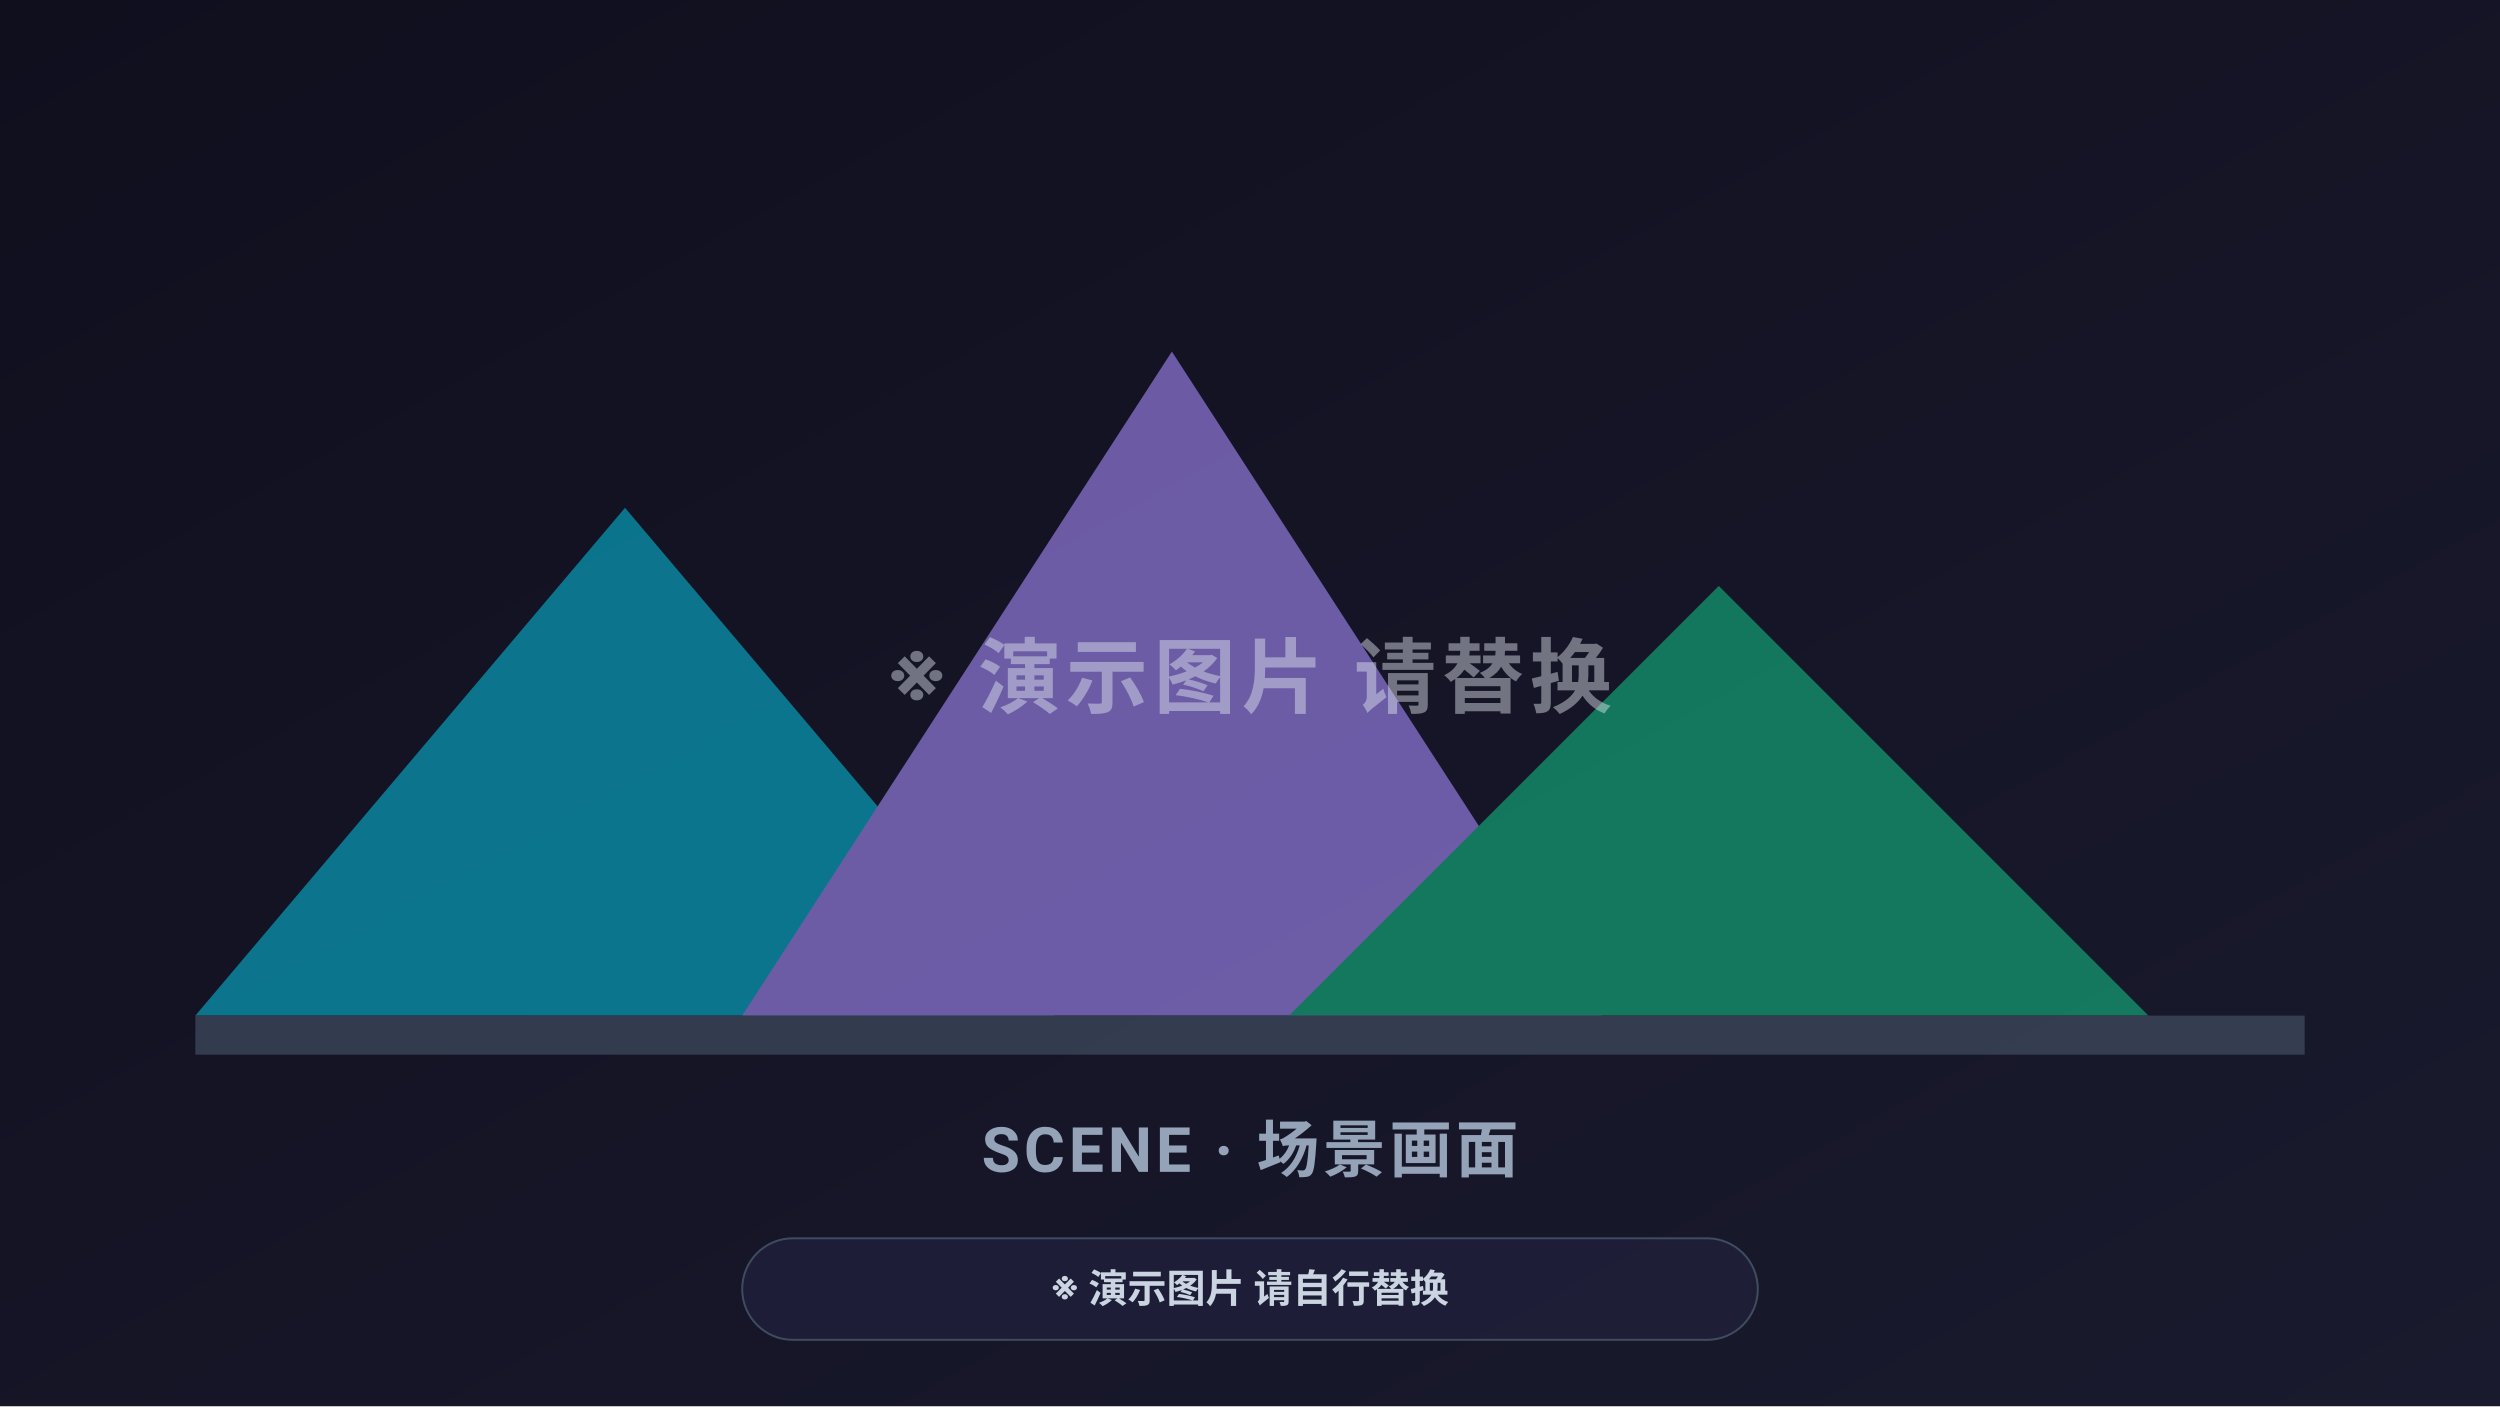
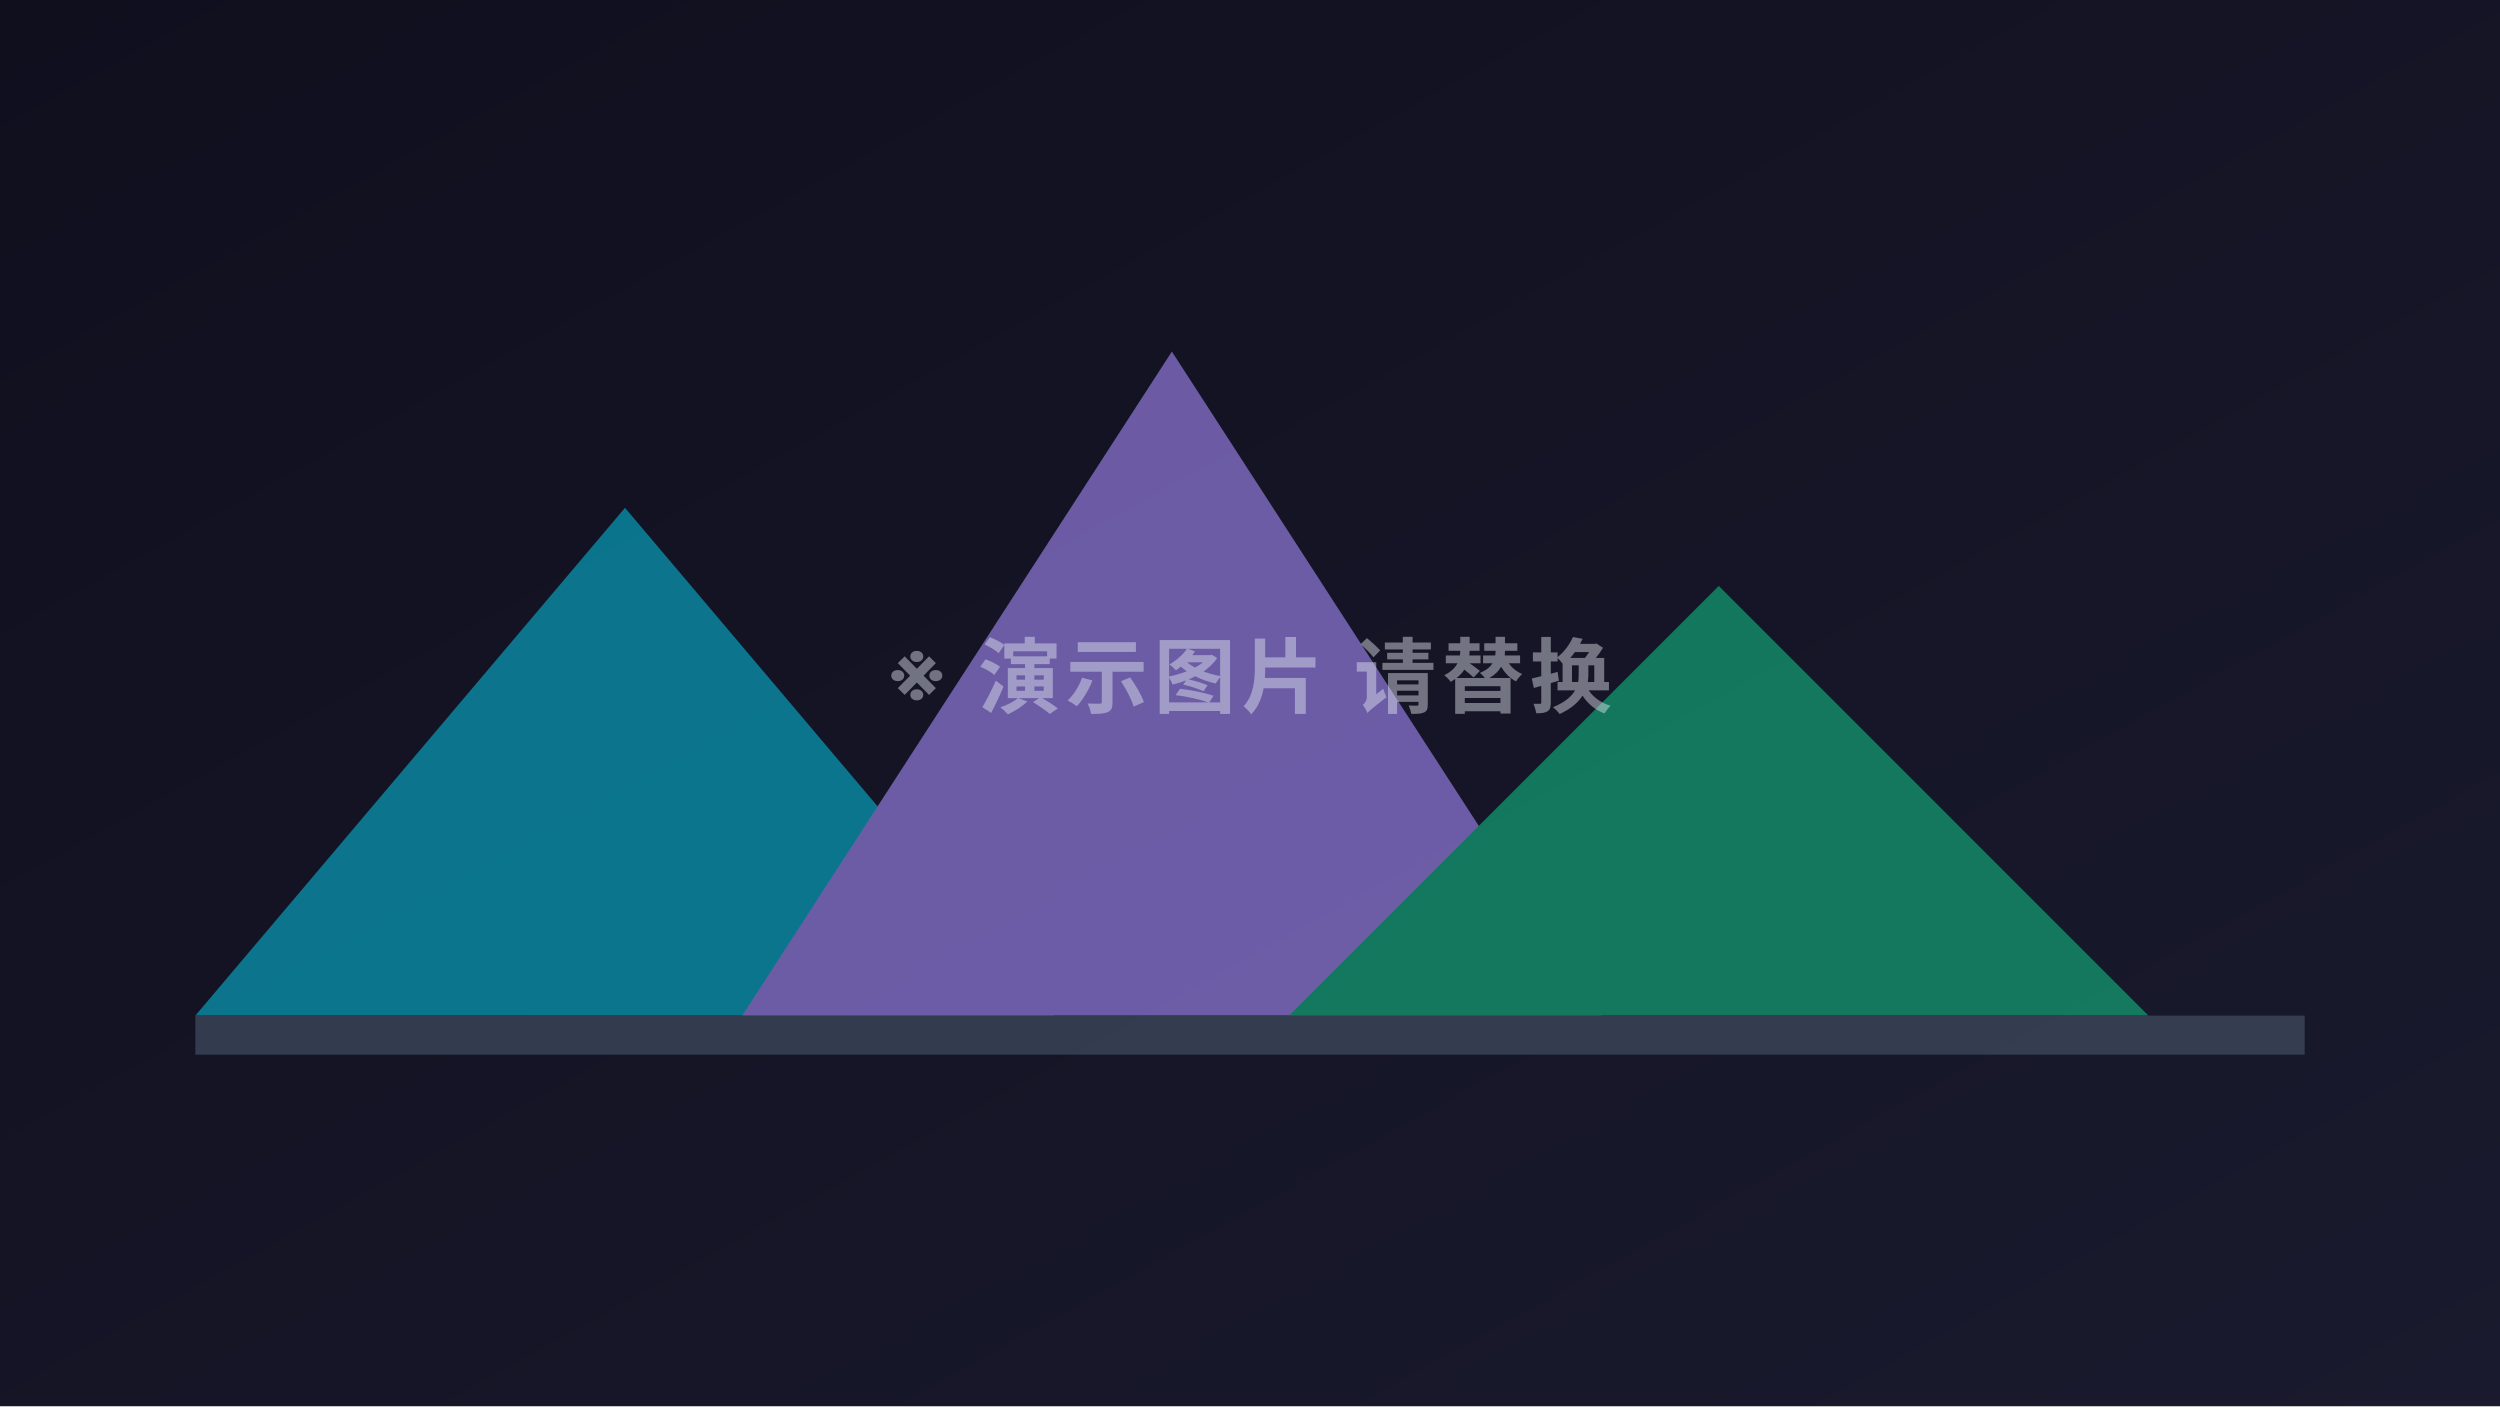
<svg xmlns="http://www.w3.org/2000/svg" viewBox="0 0 1280 720" width="1280" height="720">
  <defs>
    <linearGradient id="bg" x1="0" y1="0" x2="1" y2="1">
      <stop offset="0%" stop-color="#0F0F1E" />
      <stop offset="100%" stop-color="#1A1A2E" />
    </linearGradient>
  </defs>
  <rect width="1280" height="720" fill="url(#bg)" />
  <g opacity="0.6">
    <polygon points="100,520 320,260 540,520" fill="#06B6D4" />
    <polygon points="380,520 600,180 820,520" fill="#A78BFA" />
    <polygon points="660,520 880,300 1100,520" fill="#10B981" />
    <rect x="100" y="520" width="1080" height="20" fill="#475569" />
  </g>
-   <text x="640" y="600" text-anchor="middle" font-family="-apple-system,Segoe UI,Roboto,PingFang SC,Microsoft YaHei,sans-serif" font-size="32" font-weight="700" fill="#94A3B8" letter-spacing="2">
-     SCENE · 场景画面
-   </text>
-   <g transform="translate(640,660)">
-     <rect x="-260" y="-26" width="520" height="52" rx="26" fill="#1F1F3A" opacity="0.85" stroke="#475569" stroke-width="1" />
-     <text x="0" y="6" text-anchor="middle" font-family="-apple-system,Segoe UI,Roboto,PingFang SC,Microsoft YaHei,sans-serif" font-size="20" font-weight="600" fill="#CBD5E1">
-       ※ 演示图片  请自行替换
-     </text>
-   </g>
  <g opacity="0.45">
    <text x="640" y="360" text-anchor="middle" font-family="-apple-system,Segoe UI,Roboto,PingFang SC,Microsoft YaHei,sans-serif" font-size="42" font-weight="700" fill="#E2E8F0" letter-spacing="3">
      ※ 演示图片 请替换
    </text>
  </g>
</svg>
